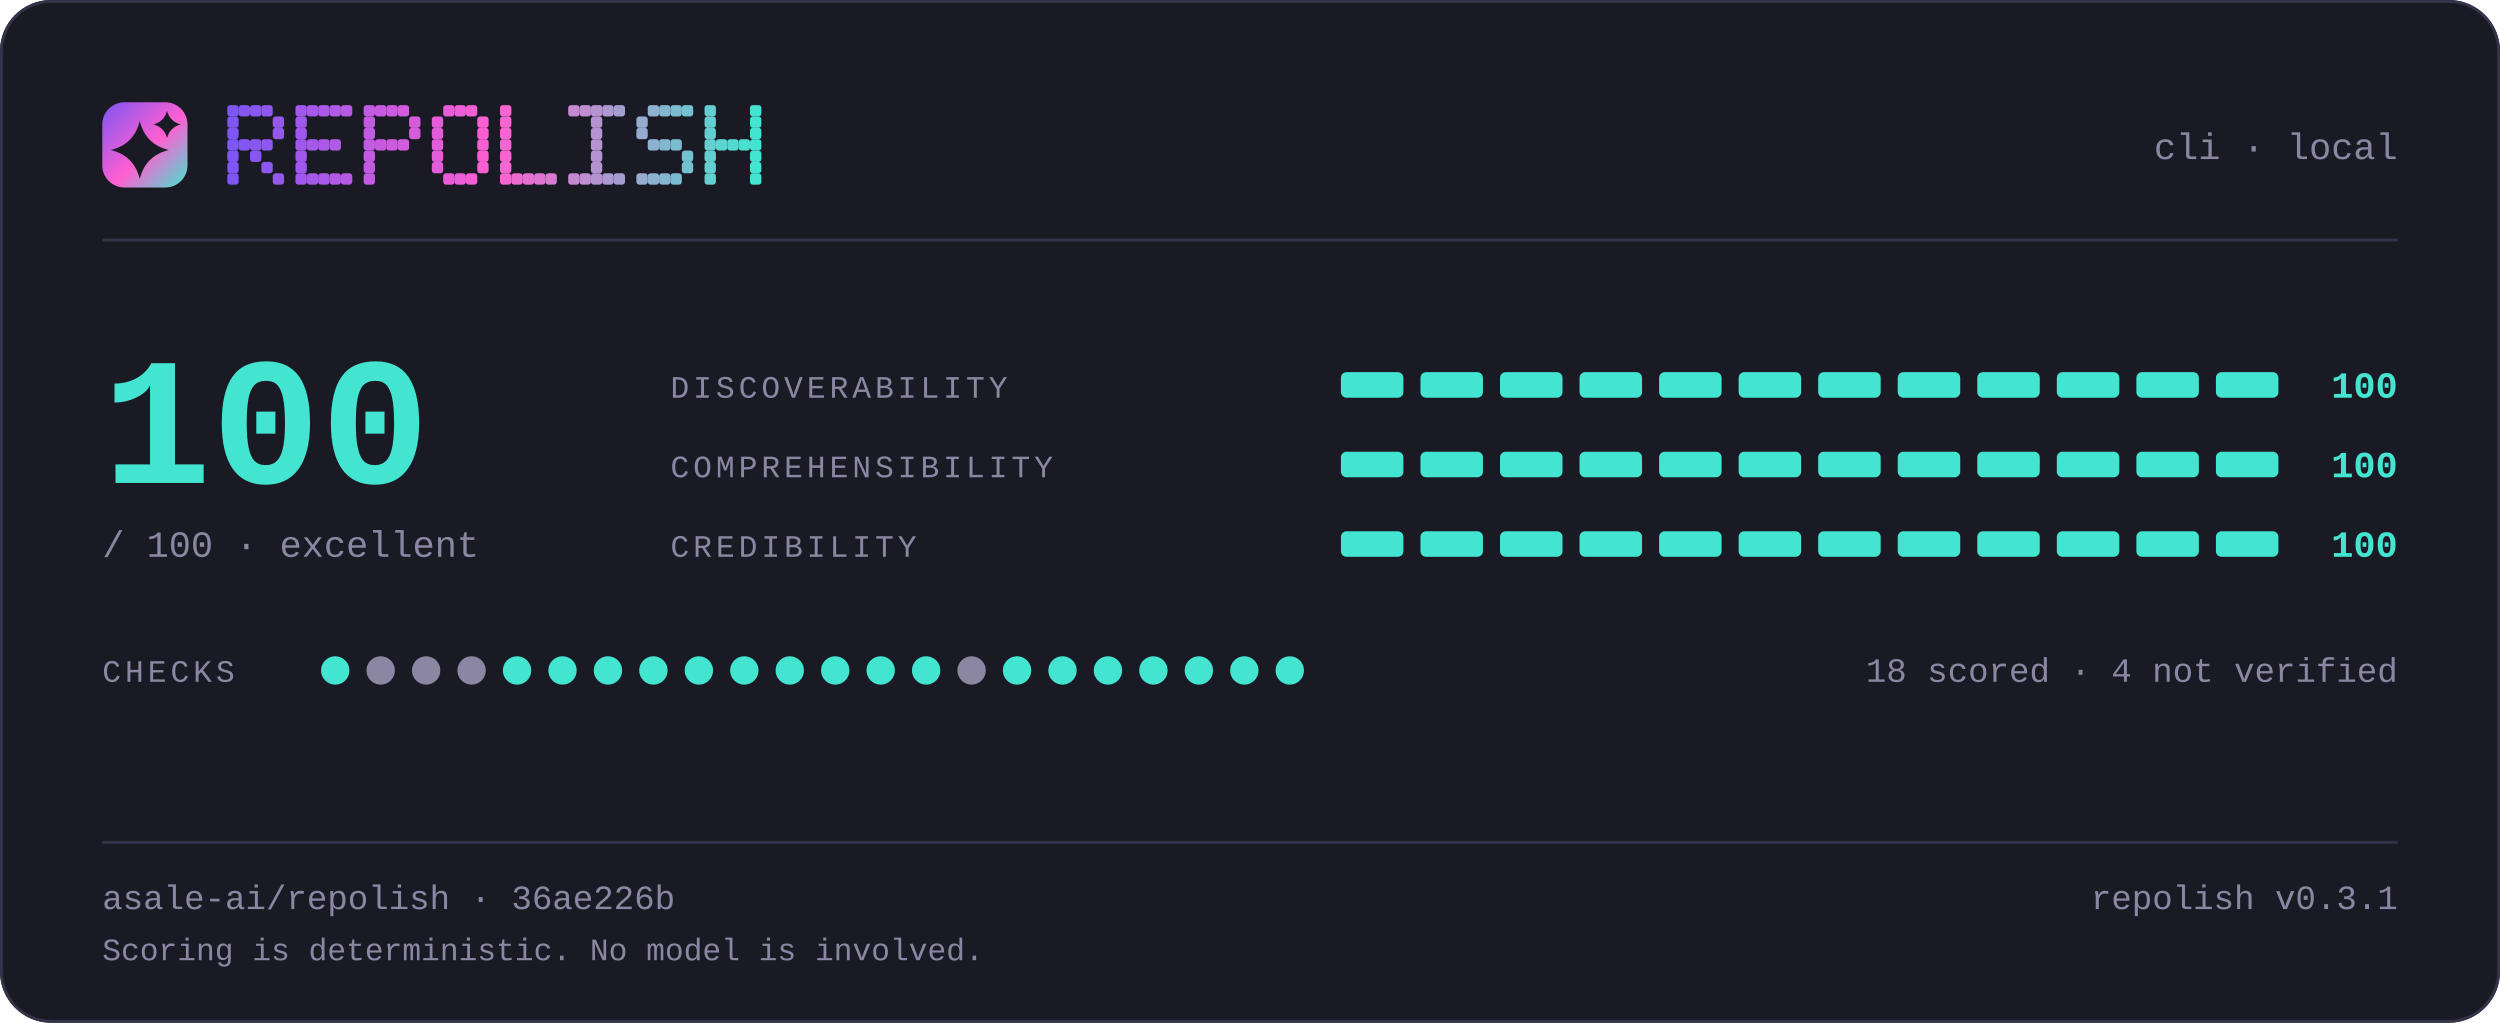
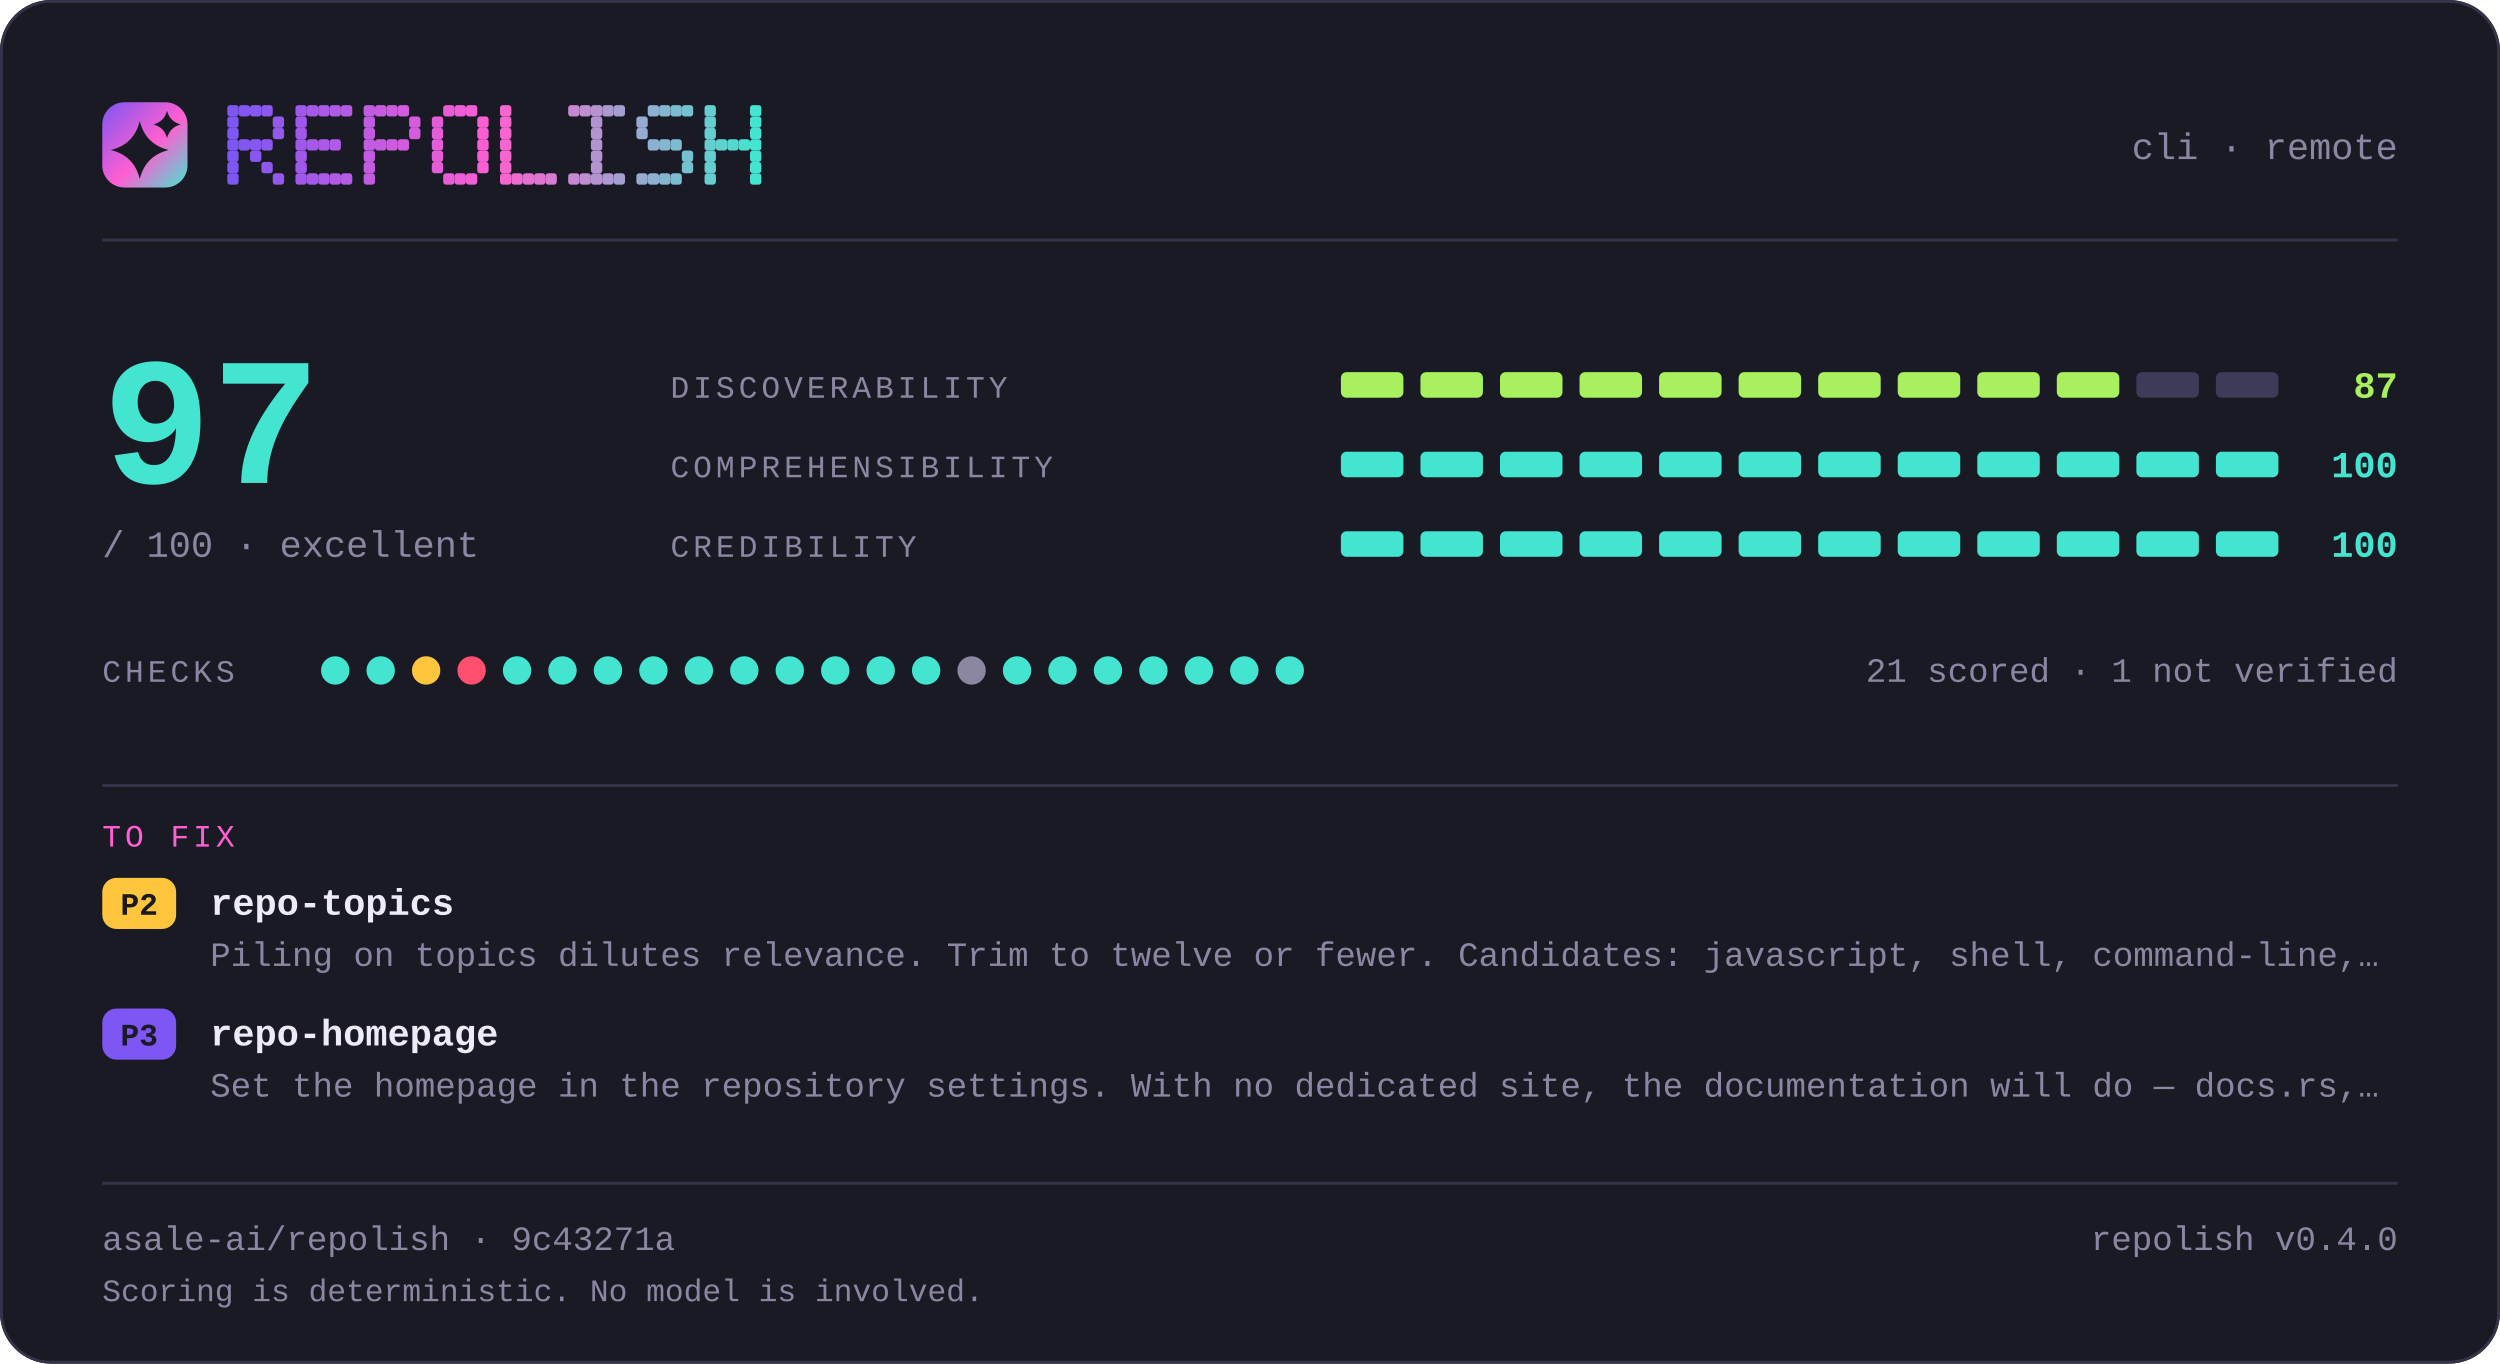
- <svg xmlns="http://www.w3.org/2000/svg" width="880" height="360" viewBox="0 0 880 360" lang="en" role="img" aria-label="repolish report card — 100 out of 100">
+ <svg xmlns="http://www.w3.org/2000/svg" width="880" height="480" viewBox="0 0 880 480" lang="en" role="img" aria-label="repolish report card — 97 out of 100">
  <defs>
    <linearGradient id="brand" x1="0" y1="0" x2="1" y2="1">
      <stop offset="0" stop-color="#7d56f4" />
      <stop offset="0.55" stop-color="#ff5fd1" />
      <stop offset="1" stop-color="#43e5d0" />
    </linearGradient>
  </defs>
  <style>
    .t { font-family: ui-monospace, SFMono-Regular, "SF Mono", Menlo, Consolas, "Liberation Mono", "Noto Sans Mono CJK SC", "Noto Sans Mono CJK JP", "Microsoft YaHei", "Hiragino Sans", "Yu Gothic", monospace; }
  </style>
-   <rect x="0" y="0" width="880" height="360" rx="18.0" fill="#1a1a24" />
-   <rect x="0.5" y="0.5" width="879" height="359" rx="17.5" fill="none" stroke="#35334a" />
+   <rect x="0" y="0" width="880" height="480" rx="18.0" fill="#1a1a24" />
+   <rect x="0.5" y="0.5" width="879" height="479" rx="17.5" fill="none" stroke="#35334a" />
  <rect x="36" y="36" width="30" height="30" rx="7.8" fill="url(#brand)" />
  <path d="M49.2 42.6Q51.2 50.8 59.4 52.8Q51.2 54.8 49.2 63.0Q47.2 54.8 39.0 52.8Q47.2 50.8 49.2 42.6Z" fill="#1a1a24" />
  <path d="M58.8 39.0Q59.8 42.8 63.6 43.8Q59.8 44.8 58.8 48.6Q57.8 44.8 54.0 43.8Q57.8 42.8 58.8 39.0Z" fill="#1a1a24" />
  <g fill="#7d56f4">
    <rect x="80" y="37" width="4" height="4" rx="1" />
    <rect x="80" y="41" width="4" height="4" rx="1" />
    <rect x="80" y="45" width="4" height="4" rx="1" />
    <rect x="80" y="49" width="4" height="4" rx="1" />
    <rect x="80" y="53" width="4" height="4" rx="1" />
    <rect x="80" y="57" width="4" height="4" rx="1" />
    <rect x="80" y="61" width="4" height="4" rx="1" />
  </g>
  <g fill="#8356f2">
    <rect x="84" y="37" width="4" height="4" rx="1" />
    <rect x="84" y="49" width="4" height="4" rx="1" />
  </g>
  <g fill="#8857f1">
    <rect x="88" y="37" width="4" height="4" rx="1" />
    <rect x="88" y="49" width="4" height="4" rx="1" />
    <rect x="88" y="53" width="4" height="4" rx="1" />
  </g>
  <g fill="#8e57ef">
    <rect x="92" y="37" width="4" height="4" rx="1" />
    <rect x="92" y="49" width="4" height="4" rx="1" />
    <rect x="92" y="57" width="4" height="4" rx="1" />
  </g>
  <g fill="#9458ee">
    <rect x="96" y="41" width="4" height="4" rx="1" />
    <rect x="96" y="45" width="4" height="4" rx="1" />
    <rect x="96" y="61" width="4" height="4" rx="1" />
  </g>
  <g fill="#9f58eb">
    <rect x="104" y="37" width="4" height="4" rx="1" />
    <rect x="104" y="41" width="4" height="4" rx="1" />
    <rect x="104" y="45" width="4" height="4" rx="1" />
    <rect x="104" y="49" width="4" height="4" rx="1" />
    <rect x="104" y="53" width="4" height="4" rx="1" />
    <rect x="104" y="57" width="4" height="4" rx="1" />
    <rect x="104" y="61" width="4" height="4" rx="1" />
  </g>
  <g fill="#a559e9">
    <rect x="108" y="37" width="4" height="4" rx="1" />
    <rect x="108" y="49" width="4" height="4" rx="1" />
    <rect x="108" y="61" width="4" height="4" rx="1" />
  </g>
  <g fill="#aa59e8">
    <rect x="112" y="37" width="4" height="4" rx="1" />
    <rect x="112" y="49" width="4" height="4" rx="1" />
    <rect x="112" y="61" width="4" height="4" rx="1" />
  </g>
  <g fill="#b05ae6">
    <rect x="116" y="37" width="4" height="4" rx="1" />
    <rect x="116" y="49" width="4" height="4" rx="1" />
    <rect x="116" y="61" width="4" height="4" rx="1" />
  </g>
  <g fill="#b65ae5">
    <rect x="120" y="37" width="4" height="4" rx="1" />
    <rect x="120" y="61" width="4" height="4" rx="1" />
  </g>
  <g fill="#c15be2">
    <rect x="128" y="37" width="4" height="4" rx="1" />
    <rect x="128" y="41" width="4" height="4" rx="1" />
    <rect x="128" y="45" width="4" height="4" rx="1" />
    <rect x="128" y="49" width="4" height="4" rx="1" />
    <rect x="128" y="53" width="4" height="4" rx="1" />
    <rect x="128" y="57" width="4" height="4" rx="1" />
    <rect x="128" y="61" width="4" height="4" rx="1" />
  </g>
  <g fill="#c65be0">
    <rect x="132" y="37" width="4" height="4" rx="1" />
    <rect x="132" y="49" width="4" height="4" rx="1" />
  </g>
  <g fill="#cc5bdf">
    <rect x="136" y="37" width="4" height="4" rx="1" />
    <rect x="136" y="49" width="4" height="4" rx="1" />
  </g>
  <g fill="#d25cdd">
    <rect x="140" y="37" width="4" height="4" rx="1" />
    <rect x="140" y="49" width="4" height="4" rx="1" />
  </g>
  <g fill="#d75cdc">
    <rect x="144" y="41" width="4" height="4" rx="1" />
    <rect x="144" y="45" width="4" height="4" rx="1" />
  </g>
  <g fill="#e35dd9">
    <rect x="152" y="41" width="4" height="4" rx="1" />
    <rect x="152" y="45" width="4" height="4" rx="1" />
    <rect x="152" y="49" width="4" height="4" rx="1" />
    <rect x="152" y="53" width="4" height="4" rx="1" />
    <rect x="152" y="57" width="4" height="4" rx="1" />
  </g>
  <g fill="#e85dd7">
    <rect x="156" y="37" width="4" height="4" rx="1" />
    <rect x="156" y="61" width="4" height="4" rx="1" />
  </g>
  <g fill="#ee5ed6">
    <rect x="160" y="37" width="4" height="4" rx="1" />
    <rect x="160" y="61" width="4" height="4" rx="1" />
  </g>
  <g fill="#f45ed4">
    <rect x="164" y="37" width="4" height="4" rx="1" />
    <rect x="164" y="61" width="4" height="4" rx="1" />
  </g>
  <g fill="#f95fd3">
    <rect x="168" y="41" width="4" height="4" rx="1" />
    <rect x="168" y="45" width="4" height="4" rx="1" />
    <rect x="168" y="49" width="4" height="4" rx="1" />
    <rect x="168" y="53" width="4" height="4" rx="1" />
    <rect x="168" y="57" width="4" height="4" rx="1" />
  </g>
  <g fill="#f765d1">
    <rect x="176" y="37" width="4" height="4" rx="1" />
    <rect x="176" y="41" width="4" height="4" rx="1" />
    <rect x="176" y="45" width="4" height="4" rx="1" />
    <rect x="176" y="49" width="4" height="4" rx="1" />
    <rect x="176" y="53" width="4" height="4" rx="1" />
    <rect x="176" y="57" width="4" height="4" rx="1" />
    <rect x="176" y="61" width="4" height="4" rx="1" />
  </g>
  <g fill="#ef6bd1">
    <rect x="180" y="61" width="4" height="4" rx="1" />
  </g>
  <g fill="#e670d1">
    <rect x="184" y="61" width="4" height="4" rx="1" />
  </g>
  <g fill="#de76d1">
    <rect x="188" y="61" width="4" height="4" rx="1" />
  </g>
  <g fill="#d67cd1">
    <rect x="192" y="61" width="4" height="4" rx="1" />
  </g>
  <g fill="#c688d1">
    <rect x="200" y="37" width="4" height="4" rx="1" />
    <rect x="200" y="61" width="4" height="4" rx="1" />
  </g>
  <g fill="#be8ed1">
    <rect x="204" y="37" width="4" height="4" rx="1" />
    <rect x="204" y="61" width="4" height="4" rx="1" />
  </g>
  <g fill="#b593d1">
    <rect x="208" y="37" width="4" height="4" rx="1" />
    <rect x="208" y="41" width="4" height="4" rx="1" />
    <rect x="208" y="45" width="4" height="4" rx="1" />
    <rect x="208" y="49" width="4" height="4" rx="1" />
    <rect x="208" y="53" width="4" height="4" rx="1" />
    <rect x="208" y="57" width="4" height="4" rx="1" />
    <rect x="208" y="61" width="4" height="4" rx="1" />
  </g>
  <g fill="#ad99d1">
    <rect x="212" y="37" width="4" height="4" rx="1" />
    <rect x="212" y="61" width="4" height="4" rx="1" />
  </g>
  <g fill="#a59fd1">
    <rect x="216" y="37" width="4" height="4" rx="1" />
    <rect x="216" y="61" width="4" height="4" rx="1" />
  </g>
  <g fill="#95abd0">
    <rect x="224" y="41" width="4" height="4" rx="1" />
    <rect x="224" y="45" width="4" height="4" rx="1" />
    <rect x="224" y="61" width="4" height="4" rx="1" />
  </g>
  <g fill="#8db1d0">
    <rect x="228" y="37" width="4" height="4" rx="1" />
    <rect x="228" y="49" width="4" height="4" rx="1" />
    <rect x="228" y="61" width="4" height="4" rx="1" />
  </g>
  <g fill="#84b6d0">
    <rect x="232" y="37" width="4" height="4" rx="1" />
    <rect x="232" y="49" width="4" height="4" rx="1" />
    <rect x="232" y="61" width="4" height="4" rx="1" />
  </g>
  <g fill="#7cbcd0">
    <rect x="236" y="37" width="4" height="4" rx="1" />
    <rect x="236" y="49" width="4" height="4" rx="1" />
    <rect x="236" y="61" width="4" height="4" rx="1" />
  </g>
  <g fill="#74c2d0">
    <rect x="240" y="37" width="4" height="4" rx="1" />
    <rect x="240" y="53" width="4" height="4" rx="1" />
    <rect x="240" y="57" width="4" height="4" rx="1" />
  </g>
  <g fill="#64ced0">
    <rect x="248" y="37" width="4" height="4" rx="1" />
    <rect x="248" y="41" width="4" height="4" rx="1" />
    <rect x="248" y="45" width="4" height="4" rx="1" />
    <rect x="248" y="49" width="4" height="4" rx="1" />
    <rect x="248" y="53" width="4" height="4" rx="1" />
    <rect x="248" y="57" width="4" height="4" rx="1" />
    <rect x="248" y="61" width="4" height="4" rx="1" />
  </g>
  <g fill="#5cd4d0">
    <rect x="252" y="49" width="4" height="4" rx="1" />
  </g>
  <g fill="#53d9d0">
    <rect x="256" y="49" width="4" height="4" rx="1" />
  </g>
  <g fill="#4bdfd0">
    <rect x="260" y="49" width="4" height="4" rx="1" />
  </g>
  <g fill="#43e5d0">
    <rect x="264" y="37" width="4" height="4" rx="1" />
    <rect x="264" y="41" width="4" height="4" rx="1" />
    <rect x="264" y="45" width="4" height="4" rx="1" />
    <rect x="264" y="49" width="4" height="4" rx="1" />
    <rect x="264" y="53" width="4" height="4" rx="1" />
    <rect x="264" y="57" width="4" height="4" rx="1" />
    <rect x="264" y="61" width="4" height="4" rx="1" />
  </g>
-   <text class="t" x="844" y="56" font-size="13" fill="#8b87a3" text-anchor="end">cli · local</text>
+   <text class="t" x="844" y="56" font-size="13" fill="#8b87a3" text-anchor="end">cli · remote</text>
  <rect x="36" y="84" width="808" height="1" fill="#35334a" />
-   <text class="t" x="36" y="170" font-size="64" fill="#43e5d0" text-anchor="start" font-weight="700">100</text>
+   <text class="t" x="36" y="170" font-size="64" fill="#43e5d0" text-anchor="start" font-weight="700">97</text>
  <text class="t" x="36" y="196" font-size="13" fill="#8b87a3" text-anchor="start">/ 100  ·  excellent</text>
  <text class="t" x="236" y="140" font-size="11" fill="#8b87a3" text-anchor="start" letter-spacing="1.4">DISCOVERABILITY</text>
-   <rect x="472" y="131" width="22" height="9" rx="2.0" fill="#43e5d0" />
-   <rect x="500" y="131" width="22" height="9" rx="2.0" fill="#43e5d0" />
-   <rect x="528" y="131" width="22" height="9" rx="2.0" fill="#43e5d0" />
-   <rect x="556" y="131" width="22" height="9" rx="2.0" fill="#43e5d0" />
-   <rect x="584" y="131" width="22" height="9" rx="2.0" fill="#43e5d0" />
-   <rect x="612" y="131" width="22" height="9" rx="2.0" fill="#43e5d0" />
-   <rect x="640" y="131" width="22" height="9" rx="2.0" fill="#43e5d0" />
-   <rect x="668" y="131" width="22" height="9" rx="2.0" fill="#43e5d0" />
-   <rect x="696" y="131" width="22" height="9" rx="2.0" fill="#43e5d0" />
-   <rect x="724" y="131" width="22" height="9" rx="2.0" fill="#43e5d0" />
-   <rect x="752" y="131" width="22" height="9" rx="2.0" fill="#43e5d0" />
-   <rect x="780" y="131" width="22" height="9" rx="2.0" fill="#43e5d0" />
-   <text class="t" x="844" y="140" font-size="13" fill="#43e5d0" text-anchor="end" font-weight="700">100</text>
+   <rect x="472" y="131" width="22" height="9" rx="2.0" fill="#a9f05f" />
+   <rect x="500" y="131" width="22" height="9" rx="2.0" fill="#a9f05f" />
+   <rect x="528" y="131" width="22" height="9" rx="2.0" fill="#a9f05f" />
+   <rect x="556" y="131" width="22" height="9" rx="2.0" fill="#a9f05f" />
+   <rect x="584" y="131" width="22" height="9" rx="2.0" fill="#a9f05f" />
+   <rect x="612" y="131" width="22" height="9" rx="2.0" fill="#a9f05f" />
+   <rect x="640" y="131" width="22" height="9" rx="2.0" fill="#a9f05f" />
+   <rect x="668" y="131" width="22" height="9" rx="2.0" fill="#a9f05f" />
+   <rect x="696" y="131" width="22" height="9" rx="2.0" fill="#a9f05f" />
+   <rect x="724" y="131" width="22" height="9" rx="2.0" fill="#a9f05f" />
+   <rect x="752" y="131" width="22" height="9" rx="2.0" fill="#3e3b58" />
+   <rect x="780" y="131" width="22" height="9" rx="2.0" fill="#3e3b58" />
+   <text class="t" x="844" y="140" font-size="13" fill="#a9f05f" text-anchor="end" font-weight="700">87</text>
  <text class="t" x="236" y="168" font-size="11" fill="#8b87a3" text-anchor="start" letter-spacing="1.4">COMPREHENSIBILITY</text>
  <rect x="472" y="159" width="22" height="9" rx="2.0" fill="#43e5d0" />
  <rect x="500" y="159" width="22" height="9" rx="2.0" fill="#43e5d0" />
  <rect x="528" y="159" width="22" height="9" rx="2.0" fill="#43e5d0" />
  <rect x="556" y="159" width="22" height="9" rx="2.0" fill="#43e5d0" />
  <rect x="584" y="159" width="22" height="9" rx="2.0" fill="#43e5d0" />
  <rect x="612" y="159" width="22" height="9" rx="2.0" fill="#43e5d0" />
  <rect x="640" y="159" width="22" height="9" rx="2.0" fill="#43e5d0" />
  <rect x="668" y="159" width="22" height="9" rx="2.0" fill="#43e5d0" />
  <rect x="696" y="159" width="22" height="9" rx="2.0" fill="#43e5d0" />
  <rect x="724" y="159" width="22" height="9" rx="2.0" fill="#43e5d0" />
  <rect x="752" y="159" width="22" height="9" rx="2.0" fill="#43e5d0" />
  <rect x="780" y="159" width="22" height="9" rx="2.0" fill="#43e5d0" />
  <text class="t" x="844" y="168" font-size="13" fill="#43e5d0" text-anchor="end" font-weight="700">100</text>
  <text class="t" x="236" y="196" font-size="11" fill="#8b87a3" text-anchor="start" letter-spacing="1.4">CREDIBILITY</text>
  <rect x="472" y="187" width="22" height="9" rx="2.0" fill="#43e5d0" />
  <rect x="500" y="187" width="22" height="9" rx="2.0" fill="#43e5d0" />
  <rect x="528" y="187" width="22" height="9" rx="2.0" fill="#43e5d0" />
  <rect x="556" y="187" width="22" height="9" rx="2.0" fill="#43e5d0" />
  <rect x="584" y="187" width="22" height="9" rx="2.0" fill="#43e5d0" />
  <rect x="612" y="187" width="22" height="9" rx="2.0" fill="#43e5d0" />
  <rect x="640" y="187" width="22" height="9" rx="2.0" fill="#43e5d0" />
  <rect x="668" y="187" width="22" height="9" rx="2.0" fill="#43e5d0" />
  <rect x="696" y="187" width="22" height="9" rx="2.0" fill="#43e5d0" />
  <rect x="724" y="187" width="22" height="9" rx="2.0" fill="#43e5d0" />
  <rect x="752" y="187" width="22" height="9" rx="2.0" fill="#43e5d0" />
  <rect x="780" y="187" width="22" height="9" rx="2.0" fill="#43e5d0" />
  <text class="t" x="844" y="196" font-size="13" fill="#43e5d0" text-anchor="end" font-weight="700">100</text>
  <text class="t" x="36" y="240" font-size="11" fill="#8b87a3" text-anchor="start" letter-spacing="1.4">CHECKS</text>
  <circle cx="118" cy="236" r="5" fill="#43e5d0" />
-   <circle cx="134" cy="236" r="5" fill="#8b87a3" />
-   <circle cx="150" cy="236" r="5" fill="#8b87a3" />
-   <circle cx="166" cy="236" r="5" fill="#8b87a3" />
+   <circle cx="134" cy="236" r="5" fill="#43e5d0" />
+   <circle cx="150" cy="236" r="5" fill="#ffc53d" />
+   <circle cx="166" cy="236" r="5" fill="#ff4f6e" />
  <circle cx="182" cy="236" r="5" fill="#43e5d0" />
  <circle cx="198" cy="236" r="5" fill="#43e5d0" />
  <circle cx="214" cy="236" r="5" fill="#43e5d0" />
  <circle cx="230" cy="236" r="5" fill="#43e5d0" />
  <circle cx="246" cy="236" r="5" fill="#43e5d0" />
  <circle cx="262" cy="236" r="5" fill="#43e5d0" />
  <circle cx="278" cy="236" r="5" fill="#43e5d0" />
  <circle cx="294" cy="236" r="5" fill="#43e5d0" />
  <circle cx="310" cy="236" r="5" fill="#43e5d0" />
  <circle cx="326" cy="236" r="5" fill="#43e5d0" />
  <circle cx="342" cy="236" r="5" fill="#8b87a3" />
  <circle cx="358" cy="236" r="5" fill="#43e5d0" />
  <circle cx="374" cy="236" r="5" fill="#43e5d0" />
  <circle cx="390" cy="236" r="5" fill="#43e5d0" />
  <circle cx="406" cy="236" r="5" fill="#43e5d0" />
  <circle cx="422" cy="236" r="5" fill="#43e5d0" />
  <circle cx="438" cy="236" r="5" fill="#43e5d0" />
  <circle cx="454" cy="236" r="5" fill="#43e5d0" />
-   <text class="t" x="844" y="240" font-size="12" fill="#8b87a3" text-anchor="end">18 scored · 4 not verified</text>
-   <rect x="36" y="296" width="808" height="1" fill="#35334a" />
-   <text class="t" x="36" y="320" font-size="12" fill="#8b87a3" text-anchor="start">asale-ai/repolish · 36ae226b</text>
-   <text class="t" x="844" y="320" font-size="12" fill="#8b87a3" text-anchor="end">repolish v0.3.1</text>
-   <text class="t" x="36" y="338" font-size="11" fill="#8b87a3" text-anchor="start">Scoring is deterministic. No model is involved.</text>
+   <text class="t" x="844" y="240" font-size="12" fill="#8b87a3" text-anchor="end">21 scored · 1 not verified</text>
+   <rect x="36" y="276" width="808" height="1" fill="#35334a" />
+   <text class="t" x="36" y="298" font-size="11" fill="#ff5fd1" text-anchor="start" letter-spacing="1.4">TO FIX</text>
+   <rect x="36" y="309" width="26" height="18" rx="5.0" fill="#ffc53d" />
+   <text class="t" x="49" y="322" font-size="11" fill="#1a1a24" text-anchor="middle" font-weight="700">P2</text>
+   <text class="t" x="74" y="322" font-size="13" fill="#edebfa" text-anchor="start" font-weight="700">repo-topics</text>
+   <text class="t" x="74" y="340" font-size="12" fill="#8b87a3" text-anchor="start">Piling on topics dilutes relevance. Trim to twelve or fewer. Candidates: javascript, shell, command-line,…</text>
+   <rect x="36" y="355" width="26" height="18" rx="5.0" fill="#7d56f4" />
+   <text class="t" x="49" y="368" font-size="11" fill="#1a1a24" text-anchor="middle" font-weight="700">P3</text>
+   <text class="t" x="74" y="368" font-size="13" fill="#edebfa" text-anchor="start" font-weight="700">repo-homepage</text>
+   <text class="t" x="74" y="386" font-size="12" fill="#8b87a3" text-anchor="start">Set the homepage in the repository settings. With no dedicated site, the documentation will do — docs.rs,…</text>
+   <rect x="36" y="416" width="808" height="1" fill="#35334a" />
+   <text class="t" x="36" y="440" font-size="12" fill="#8b87a3" text-anchor="start">asale-ai/repolish · 9c43271a</text>
+   <text class="t" x="844" y="440" font-size="12" fill="#8b87a3" text-anchor="end">repolish v0.4.0</text>
+   <text class="t" x="36" y="458" font-size="11" fill="#8b87a3" text-anchor="start">Scoring is deterministic. No model is involved.</text>
</svg>
